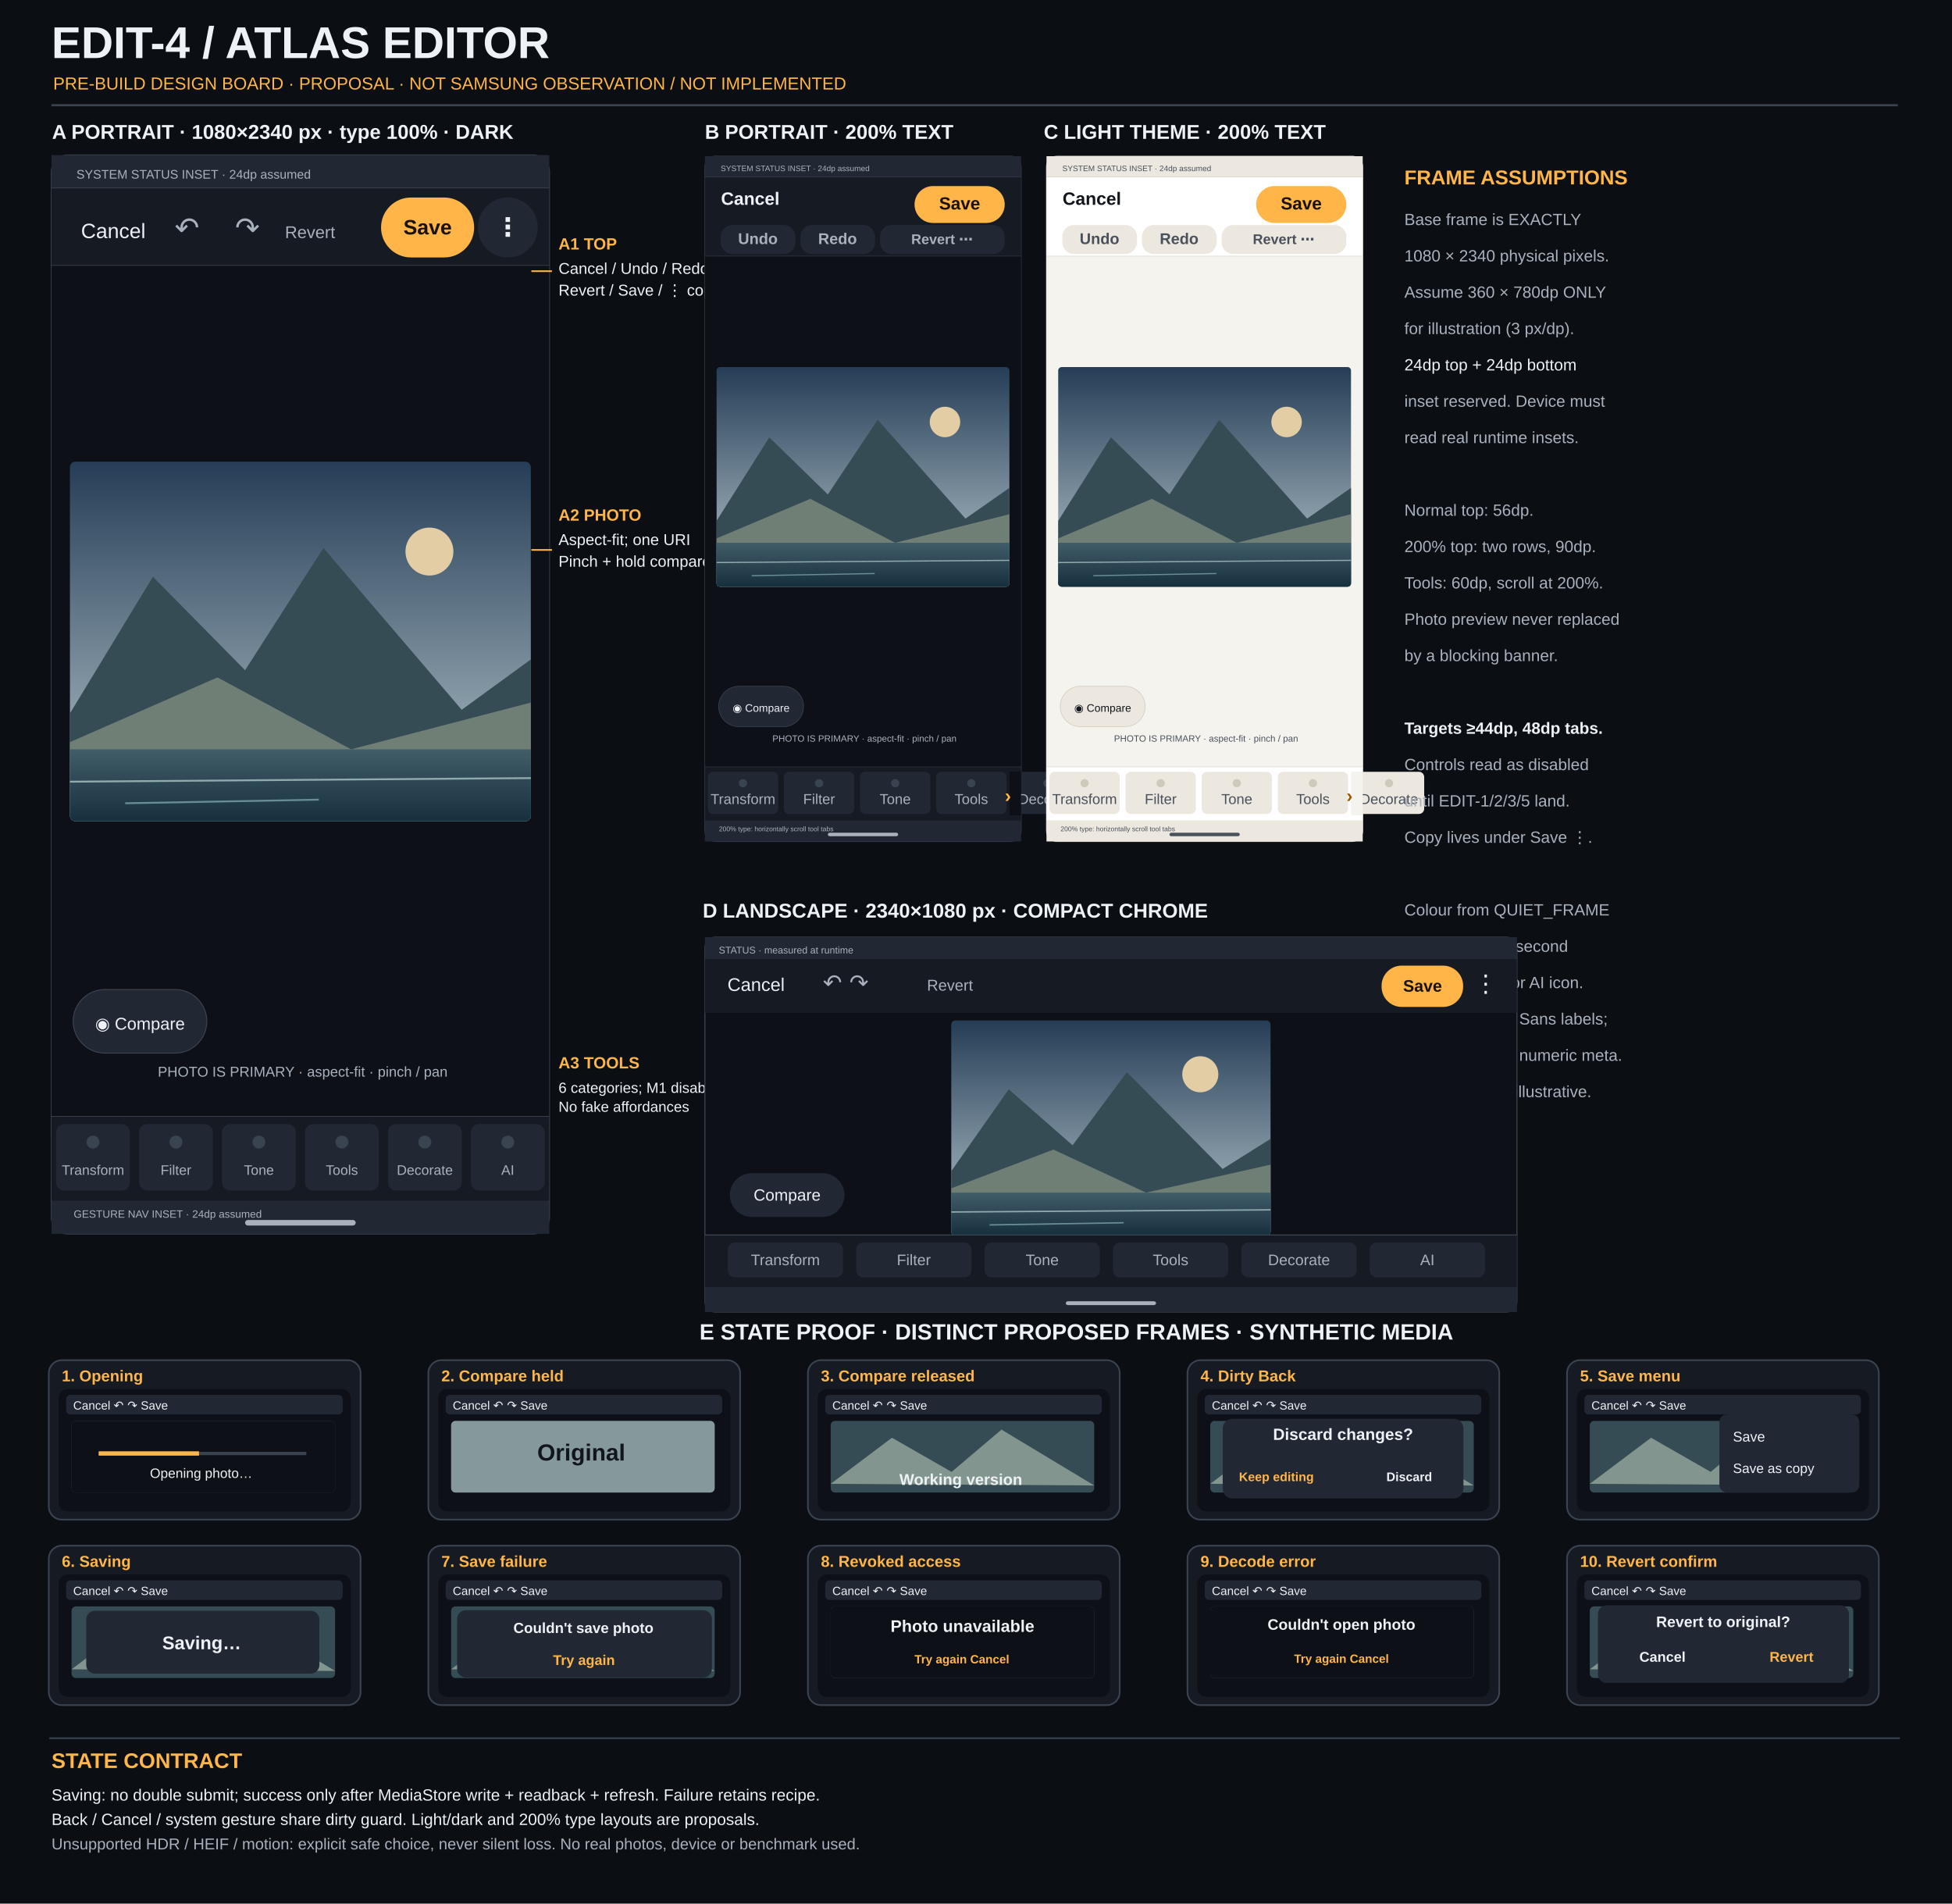
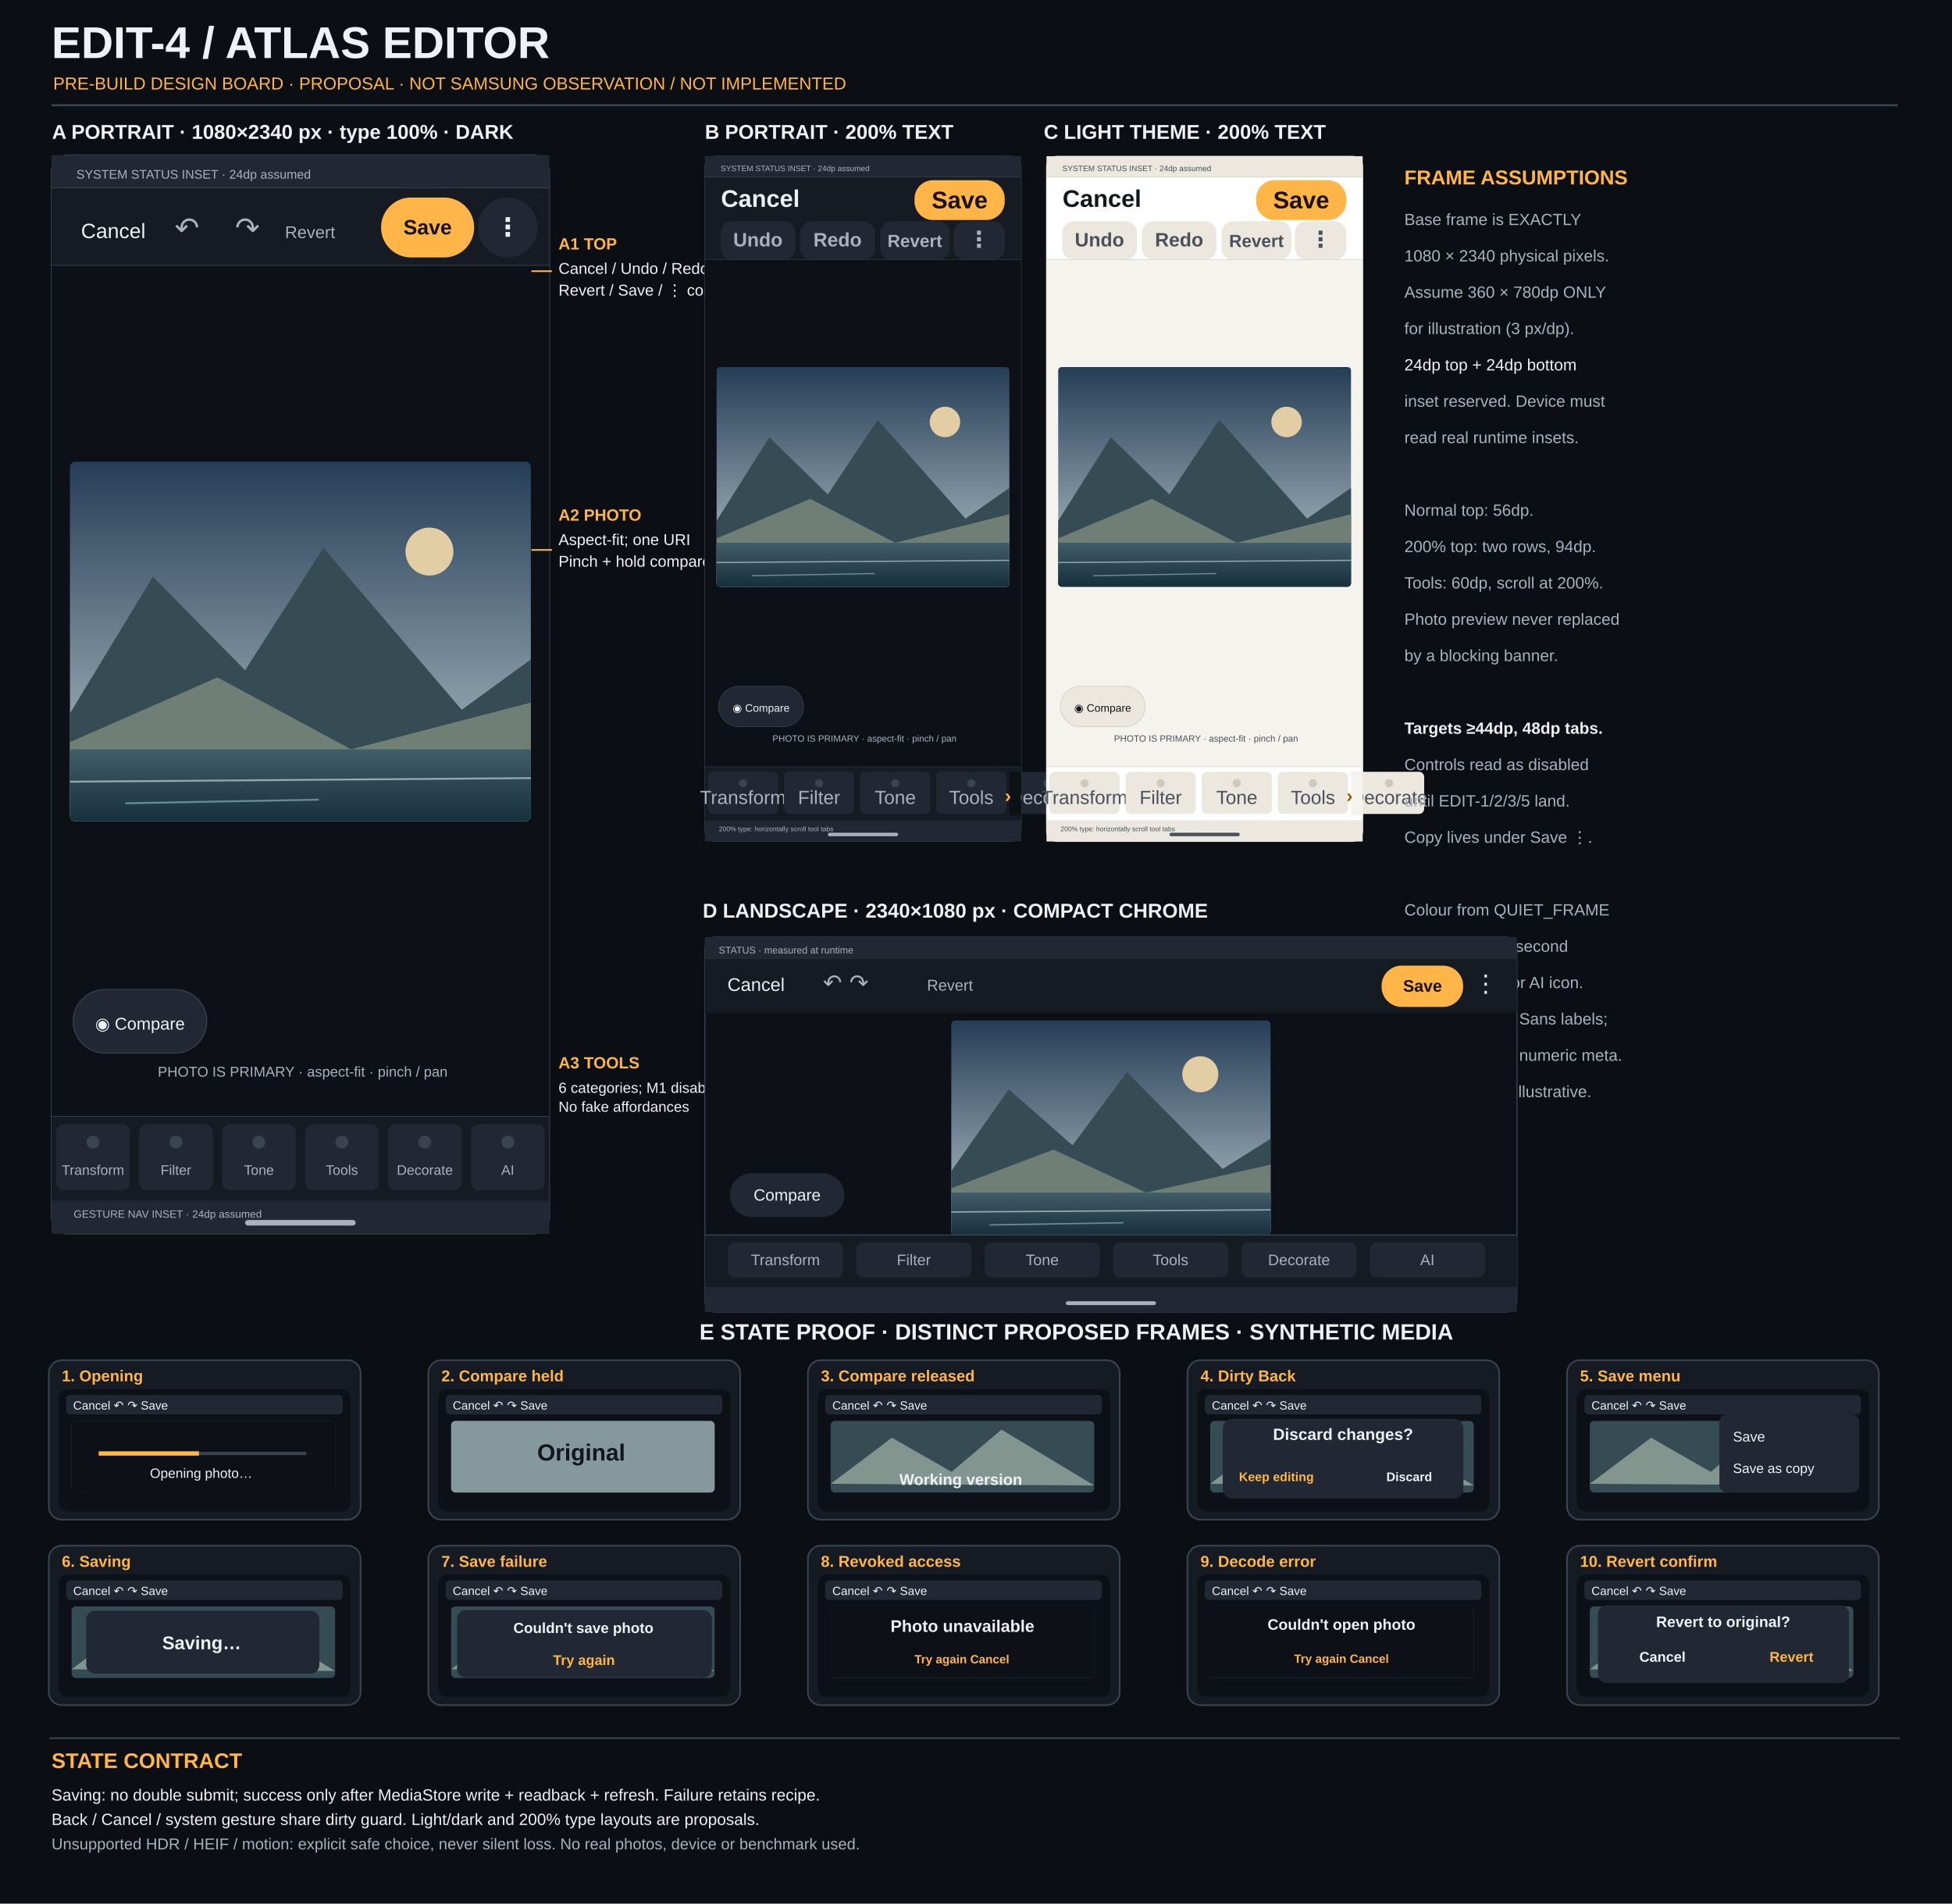
<svg xmlns="http://www.w3.org/2000/svg" width="3600" height="3510" viewBox="0 0 3600 3510" role="img" aria-labelledby="heading desc">
  <rect x="0" y="0" width="3600" height="3510" rx="0" fill="#0B0F14" stroke="none" stroke-width="1" />
  <text x="95" y="107" fill="#EEF1F5" font-family="Arial, sans-serif" font-size="82" font-weight="600" text-anchor="start">EDIT-4  /  ATLAS EDITOR</text>
  <text x="98" y="165" fill="#FFB547" font-family="Arial, sans-serif" font-size="32" font-weight="500" text-anchor="start">PRE-BUILD DESIGN BOARD  ·  PROPOSAL  ·  NOT SAMSUNG OBSERVATION / NOT IMPLEMENTED</text>
  <line x1="95" y1="194" x2="3500" y2="194" stroke="#3A4350" stroke-width="4" />
  <text x="96" y="256" fill="#EEF1F5" font-family="Arial, sans-serif" font-size="37" font-weight="600" text-anchor="start">A   PORTRAIT  ·  1080×2340 px  ·  type 100%  ·  DARK</text>
  <g transform="translate(95 286) scale(0.85)">
    <rect x="0" y="0" width="1080" height="2340" rx="36" fill="#0D1117" stroke="#3A4350" stroke-width="3" />
    <rect x="0" y="0" width="1080" height="72" rx="0" fill="#212833" stroke="none" stroke-width="1" />
    <text x="54" y="51" fill="#A9B1BD" font-family="Arial, sans-serif" font-size="27" font-weight="400" text-anchor="start">SYSTEM STATUS INSET · 24dp assumed</text>
    <line x1="0" y1="72" x2="1080" y2="72" stroke="#3A4350" stroke-width="3" />
    <rect x="0" y="72" width="1080" height="168" rx="0" fill="#161B23" stroke="none" stroke-width="1" />
    <text x="64" y="180" fill="#EEF1F5" font-family="Arial, sans-serif" font-size="45" font-weight="500" text-anchor="start">Cancel</text>
    <text x="294" y="180" fill="#A9B1BD" font-family="Arial, sans-serif" font-size="64" font-weight="500" text-anchor="middle">↶</text>
    <text x="425" y="180" fill="#A9B1BD" font-family="Arial, sans-serif" font-size="64" font-weight="500" text-anchor="middle">↷</text>
    <text x="561" y="180" fill="#A9B1BD" font-family="Arial, sans-serif" font-size="37" font-weight="500" text-anchor="middle">Revert</text>
    <rect x="715" y="92" width="202" height="130" rx="65" fill="#FFB547" stroke="none" stroke-width="1" />
    <text x="816" y="172" fill="#1A1206" font-family="Arial, sans-serif" font-size="45" font-weight="600" text-anchor="middle">Save</text>
    <rect x="925" y="92" width="130" height="130" rx="65" fill="#212833" stroke="none" stroke-width="1" />
    <text x="990" y="175" fill="#EEF1F5" font-family="Arial, sans-serif" font-size="55" font-weight="600" text-anchor="middle">⋮</text>
    <line x1="0" y1="240" x2="1080" y2="240" stroke="#3A4350" stroke-width="3" />
    <rect x="0" y="240" width="1080" height="1846" rx="0" fill="#0D1117" stroke="none" stroke-width="1" />
    <defs>
      <linearGradient id="sky-base" x2="0" y2="1">
        <stop stop-color="#253D56" />
        <stop offset="1" stop-color="#B7C8CE" />
      </linearGradient>
      <linearGradient id="sea-base" x2="0" y2="1">
        <stop stop-color="#415D68" />
        <stop offset="1" stop-color="#162F3D" />
      </linearGradient>
      <clipPath id="crop-base">
        <rect x="40" y="665" width="1000" height="780" rx="12" />
      </clipPath>
    </defs>
    <g clip-path="url(#crop-base)">
      <rect x="40" y="665" width="1000" height="780" rx="0" fill="url(#sky-base)" stroke="none" stroke-width="1" />
      <circle cx="820" cy="860" r="52" fill="#E3CDA5" stroke="none" stroke-width="1" />
      <path d="M40 1211 L220 914.6 L420 1117.4 L590 852.2 L890 1203.2 L1040 1094 L1040 1445 L40 1445 Z" fill="#364C54" />
      <path d="M40 1273.4 L360 1133 L650 1289 L1040 1187.6 L1040 1445 L40 1445 Z" fill="#6F7F75" />
      <rect x="40" y="1289" width="1000" height="156" rx="0" fill="url(#sea-base)" stroke="none" stroke-width="1" />
      <line x1="40" y1="1359.2" x2="1040" y2="1351.4" stroke="#90ABAE" stroke-width="4" />
      <line x1="160" y1="1406" x2="580" y2="1398.2" stroke="#698C95" stroke-width="4" />
    </g>
    <rect x="47" y="1810" width="290" height="138" rx="69" fill="#212833" stroke="#3A4350" stroke-width="2" />
    <text x="192" y="1897" fill="#EEF1F5" font-family="Arial, sans-serif" font-size="37" font-weight="500" text-anchor="middle">◉ Compare</text>
    <text x="545" y="1999" fill="#A9B1BD" font-family="Arial, sans-serif" font-size="31" font-weight="400" text-anchor="middle">PHOTO IS PRIMARY · aspect-fit · pinch / pan</text>
    <line x1="0" y1="2086" x2="1080" y2="2086" stroke="#3A4350" stroke-width="3" />
    <rect x="0" y="2086" width="1080" height="182" rx="0" fill="#161B23" stroke="none" stroke-width="1" />
    <rect x="10" y="2102" width="160" height="144" rx="18" fill="#212833" stroke="none" stroke-width="1" />
    <circle cx="90" cy="2141" r="14" fill="#3A4350" stroke="none" stroke-width="1" />
    <text x="90" y="2212" fill="#A9B1BD" font-family="Arial, sans-serif" font-size="30" font-weight="500" text-anchor="middle">Transform</text>
    <rect x="190" y="2102" width="160" height="144" rx="18" fill="#212833" stroke="none" stroke-width="1" />
    <circle cx="270" cy="2141" r="14" fill="#3A4350" stroke="none" stroke-width="1" />
    <text x="270" y="2212" fill="#A9B1BD" font-family="Arial, sans-serif" font-size="30" font-weight="500" text-anchor="middle">Filter</text>
    <rect x="370" y="2102" width="160" height="144" rx="18" fill="#212833" stroke="none" stroke-width="1" />
    <circle cx="450" cy="2141" r="14" fill="#3A4350" stroke="none" stroke-width="1" />
    <text x="450" y="2212" fill="#A9B1BD" font-family="Arial, sans-serif" font-size="30" font-weight="500" text-anchor="middle">Tone</text>
    <rect x="550" y="2102" width="160" height="144" rx="18" fill="#212833" stroke="none" stroke-width="1" />
    <circle cx="630" cy="2141" r="14" fill="#3A4350" stroke="none" stroke-width="1" />
    <text x="630" y="2212" fill="#A9B1BD" font-family="Arial, sans-serif" font-size="30" font-weight="500" text-anchor="middle">Tools</text>
    <rect x="730" y="2102" width="160" height="144" rx="18" fill="#212833" stroke="none" stroke-width="1" />
    <circle cx="810" cy="2141" r="14" fill="#3A4350" stroke="none" stroke-width="1" />
    <text x="810" y="2212" fill="#A9B1BD" font-family="Arial, sans-serif" font-size="30" font-weight="500" text-anchor="middle">Decorate</text>
    <rect x="910" y="2102" width="160" height="144" rx="18" fill="#212833" stroke="none" stroke-width="1" />
    <circle cx="990" cy="2141" r="14" fill="#3A4350" stroke="none" stroke-width="1" />
    <text x="990" y="2212" fill="#A9B1BD" font-family="Arial, sans-serif" font-size="30" font-weight="500" text-anchor="middle">AI</text>
    <rect x="0" y="2268" width="1080" height="72" rx="0" fill="#212833" stroke="none" stroke-width="1" />
    <rect x="420" y="2310" width="240" height="12" rx="6" fill="#A9B1BD" stroke="none" stroke-width="1" />
    <text x="48" y="2305" fill="#A9B1BD" font-family="Arial, sans-serif" font-size="23" font-weight="400" text-anchor="start">GESTURE NAV INSET · 24dp assumed</text>
  </g>
  <text x="1030" y="460" fill="#FFB547" font-family="Arial, sans-serif" font-size="30" font-weight="600" text-anchor="start">A1  TOP</text>
  <text x="1030" y="505" fill="#EEF1F5" font-family="Arial, sans-serif" font-size="29" font-weight="400" text-anchor="start">Cancel / Undo / Redo</text>
  <text x="1030" y="545" fill="#EEF1F5" font-family="Arial, sans-serif" font-size="29" font-weight="400" text-anchor="start">Revert / Save / ⋮ copy</text>
  <line x1="980" y1="500" x2="1018" y2="500" stroke="#FFB547" stroke-width="3" />
  <text x="1030" y="960" fill="#FFB547" font-family="Arial, sans-serif" font-size="30" font-weight="600" text-anchor="start">A2  PHOTO</text>
  <text x="1030" y="1005" fill="#EEF1F5" font-family="Arial, sans-serif" font-size="29" font-weight="400" text-anchor="start">Aspect-fit; one URI</text>
  <text x="1030" y="1045" fill="#EEF1F5" font-family="Arial, sans-serif" font-size="29" font-weight="400" text-anchor="start">Pinch + hold compare</text>
  <line x1="980" y1="1014" x2="1018" y2="1014" stroke="#FFB547" stroke-width="3" />
  <text x="1030" y="1970" fill="#FFB547" font-family="Arial, sans-serif" font-size="30" font-weight="600" text-anchor="start">A3  TOOLS</text>
  <text x="1030" y="2015" fill="#EEF1F5" font-family="Arial, sans-serif" font-size="27" font-weight="400" text-anchor="start">6 categories; M1 disabled</text>
  <text x="1030" y="2050" fill="#EEF1F5" font-family="Arial, sans-serif" font-size="27" font-weight="400" text-anchor="start">No fake affordances</text>
  <text x="1300" y="256" fill="#EEF1F5" font-family="Arial, sans-serif" font-size="37" font-weight="600" text-anchor="start">B   PORTRAIT  ·  200% TEXT</text>
  <g transform="translate(1300 288) scale(0.54)">
    <rect x="0" y="0" width="1080" height="2340" rx="36" fill="#0D1117" stroke="#3A4350" stroke-width="3" />
    <rect x="0" y="0" width="1080" height="72" rx="0" fill="#212833" stroke="none" stroke-width="1" />
    <text x="54" y="51" fill="#A9B1BD" font-family="Arial, sans-serif" font-size="27" font-weight="400" text-anchor="start">SYSTEM STATUS INSET · 24dp assumed</text>
    <line x1="0" y1="72" x2="1080" y2="72" stroke="#3A4350" stroke-width="3" />
-     <rect x="0" y="72" width="1080" height="270" rx="0" fill="#161B23" stroke="none" stroke-width="1" />
-     <text x="55" y="166" fill="#EEF1F5" font-family="Arial, sans-serif" font-size="61" font-weight="600" text-anchor="start">Cancel</text>
-     <rect x="716" y="102" width="308" height="126" rx="63" fill="#FFB547" stroke="none" stroke-width="1" />
-     <text x="870" y="182" fill="#1A1206" font-family="Arial, sans-serif" font-size="60" font-weight="600" text-anchor="middle">Save</text>
-     <rect x="54" y="235" width="255" height="99" rx="40" fill="#212833" stroke="none" stroke-width="1" />
-     <text x="181" y="300" fill="#A9B1BD" font-family="Arial, sans-serif" font-size="53" font-weight="600" text-anchor="middle">Undo</text>
-     <rect x="326" y="235" width="255" height="99" rx="40" fill="#212833" stroke="none" stroke-width="1" />
-     <text x="453" y="300" fill="#A9B1BD" font-family="Arial, sans-serif" font-size="53" font-weight="600" text-anchor="middle">Redo</text>
-     <rect x="598" y="235" width="426" height="99" rx="40" fill="#212833" stroke="none" stroke-width="1" />
-     <text x="810" y="300" fill="#A9B1BD" font-family="Arial, sans-serif" font-size="48" font-weight="600" text-anchor="middle">Revert  ⋯</text>
-     <line x1="0" y1="342" x2="1080" y2="342" stroke="#3A4350" stroke-width="3" />
-     <rect x="0" y="342" width="1080" height="1744" rx="0" fill="#0D1117" stroke="none" stroke-width="1" />
+     <rect x="0" y="72" width="1080" height="282" rx="0" fill="#161B23" stroke="none" stroke-width="1" />
+     <text x="55" y="173" fill="#EEF1F5" font-family="Arial, sans-serif" font-size="82" font-weight="600" text-anchor="start">Cancel</text>
+     <rect x="716" y="82" width="308" height="136" rx="63" fill="#FFB547" stroke="none" stroke-width="1" />
+     <text x="870" y="178" fill="#1A1206" font-family="Arial, sans-serif" font-size="82" font-weight="600" text-anchor="middle">Save</text>
+     <rect x="54" y="222" width="255" height="132" rx="40" fill="#212833" stroke="none" stroke-width="1" />
+     <text x="181" y="308" fill="#A9B1BD" font-family="Arial, sans-serif" font-size="66" font-weight="600" text-anchor="middle">Undo</text>
+     <rect x="326" y="222" width="255" height="132" rx="40" fill="#212833" stroke="none" stroke-width="1" />
+     <text x="453" y="308" fill="#A9B1BD" font-family="Arial, sans-serif" font-size="66" font-weight="600" text-anchor="middle">Redo</text>
+     <rect x="598" y="222" width="238" height="132" rx="40" fill="#212833" stroke="none" stroke-width="1" />
+     <text x="717" y="310" fill="#A9B1BD" font-family="Arial, sans-serif" font-size="60" font-weight="600" text-anchor="middle">Revert</text>
+     <rect x="849" y="222" width="175" height="132" rx="40" fill="#212833" stroke="none" stroke-width="1" />
+     <text x="936" y="310" fill="#A9B1BD" font-family="Arial, sans-serif" font-size="76" font-weight="600" text-anchor="middle">⋮</text>
+     <line x1="0" y1="354" x2="1080" y2="354" stroke="#3A4350" stroke-width="3" />
+     <rect x="0" y="354" width="1080" height="1732" rx="0" fill="#0D1117" stroke="none" stroke-width="1" />
    <defs>
      <linearGradient id="sky-large-dark" x2="0" y2="1">
        <stop stop-color="#253D56" />
        <stop offset="1" stop-color="#B7C8CE" />
      </linearGradient>
      <linearGradient id="sea-large-dark" x2="0" y2="1">
        <stop stop-color="#415D68" />
        <stop offset="1" stop-color="#162F3D" />
      </linearGradient>
      <clipPath id="crop-large-dark">
        <rect x="40" y="720" width="1000" height="750" rx="12" />
      </clipPath>
    </defs>
    <g clip-path="url(#crop-large-dark)">
      <rect x="40" y="720" width="1000" height="750" rx="0" fill="url(#sky-large-dark)" stroke="none" stroke-width="1" />
      <circle cx="820" cy="907.5" r="52" fill="#E3CDA5" stroke="none" stroke-width="1" />
      <path d="M40 1245 L220 960 L420 1155 L590 900 L890 1237.5 L1040 1132.5 L1040 1470 L40 1470 Z" fill="#364C54" />
      <path d="M40 1305 L360 1170 L650 1320 L1040 1222.5 L1040 1470 L40 1470 Z" fill="#6F7F75" />
      <rect x="40" y="1320" width="1000" height="150" rx="0" fill="url(#sea-large-dark)" stroke="none" stroke-width="1" />
      <line x1="40" y1="1387.5" x2="1040" y2="1380" stroke="#90ABAE" stroke-width="4" />
      <line x1="160" y1="1432.5" x2="580" y2="1425" stroke="#698C95" stroke-width="4" />
    </g>
    <rect x="47" y="1810" width="290" height="138" rx="69" fill="#212833" stroke="#3A4350" stroke-width="2" />
    <text x="192" y="1897" fill="#EEF1F5" font-family="Arial, sans-serif" font-size="37" font-weight="500" text-anchor="middle">◉ Compare</text>
    <text x="545" y="1999" fill="#A9B1BD" font-family="Arial, sans-serif" font-size="31" font-weight="400" text-anchor="middle">PHOTO IS PRIMARY · aspect-fit · pinch / pan</text>
    <line x1="0" y1="2086" x2="1080" y2="2086" stroke="#3A4350" stroke-width="3" />
    <rect x="0" y="2086" width="1080" height="182" rx="0" fill="#161B23" stroke="none" stroke-width="1" />
    <rect x="10" y="2102" width="240" height="144" rx="18" fill="#212833" stroke="none" stroke-width="1" />
    <circle cx="130" cy="2141" r="14" fill="#3A4350" stroke="none" stroke-width="1" />
-     <text x="130" y="2212" fill="#A9B1BD" font-family="Arial, sans-serif" font-size="49" font-weight="500" text-anchor="middle">Transform</text>
+     <text x="130" y="2212" fill="#A9B1BD" font-family="Arial, sans-serif" font-size="65" font-weight="500" text-anchor="middle">Transform</text>
    <rect x="270" y="2102" width="240" height="144" rx="18" fill="#212833" stroke="none" stroke-width="1" />
    <circle cx="390" cy="2141" r="14" fill="#3A4350" stroke="none" stroke-width="1" />
-     <text x="390" y="2212" fill="#A9B1BD" font-family="Arial, sans-serif" font-size="49" font-weight="500" text-anchor="middle">Filter</text>
+     <text x="390" y="2212" fill="#A9B1BD" font-family="Arial, sans-serif" font-size="65" font-weight="500" text-anchor="middle">Filter</text>
    <rect x="530" y="2102" width="240" height="144" rx="18" fill="#212833" stroke="none" stroke-width="1" />
    <circle cx="650" cy="2141" r="14" fill="#3A4350" stroke="none" stroke-width="1" />
-     <text x="650" y="2212" fill="#A9B1BD" font-family="Arial, sans-serif" font-size="49" font-weight="500" text-anchor="middle">Tone</text>
+     <text x="650" y="2212" fill="#A9B1BD" font-family="Arial, sans-serif" font-size="65" font-weight="500" text-anchor="middle">Tone</text>
    <rect x="790" y="2102" width="240" height="144" rx="18" fill="#212833" stroke="none" stroke-width="1" />
    <circle cx="910" cy="2141" r="14" fill="#3A4350" stroke="none" stroke-width="1" />
-     <text x="910" y="2212" fill="#A9B1BD" font-family="Arial, sans-serif" font-size="49" font-weight="500" text-anchor="middle">Tools</text>
+     <text x="910" y="2212" fill="#A9B1BD" font-family="Arial, sans-serif" font-size="65" font-weight="500" text-anchor="middle">Tools</text>
    <rect x="1050" y="2102" width="240" height="144" rx="18" fill="#212833" stroke="none" stroke-width="1" />
    <circle cx="1170" cy="2141" r="14" fill="#3A4350" stroke="none" stroke-width="1" />
-     <text x="1170" y="2212" fill="#A9B1BD" font-family="Arial, sans-serif" font-size="49" font-weight="500" text-anchor="middle">Decorate</text>
+     <text x="1170" y="2212" fill="#A9B1BD" font-family="Arial, sans-serif" font-size="65" font-weight="500" text-anchor="middle">Decorate</text>
    <rect x="1040" y="2101" width="40" height="150" rx="0" fill="#0D1117" stroke="none" stroke-width="1" />
    <text x="1035" y="2206" fill="#FFB547" font-family="Arial, sans-serif" font-size="65" font-weight="600" text-anchor="middle">›</text>
    <rect x="0" y="2268" width="1080" height="72" rx="0" fill="#212833" stroke="none" stroke-width="1" />
    <rect x="420" y="2310" width="240" height="12" rx="6" fill="#A9B1BD" stroke="none" stroke-width="1" />
    <text x="48" y="2305" fill="#A9B1BD" font-family="Arial, sans-serif" font-size="23" font-weight="400" text-anchor="start">200% type: horizontally scroll tool tabs</text>
  </g>
  <text x="1925" y="256" fill="#EEF1F5" font-family="Arial, sans-serif" font-size="37" font-weight="600" text-anchor="start">C   LIGHT THEME  ·  200% TEXT</text>
  <g transform="translate(1930 288) scale(0.54)">
    <rect x="0" y="0" width="1080" height="2340" rx="36" fill="#F5F3EE" stroke="#CFC9BC" stroke-width="3" />
    <rect x="0" y="0" width="1080" height="72" rx="0" fill="#ECE8DF" stroke="none" stroke-width="1" />
    <text x="54" y="51" fill="#4A515C" font-family="Arial, sans-serif" font-size="27" font-weight="400" text-anchor="start">SYSTEM STATUS INSET · 24dp assumed</text>
    <line x1="0" y1="72" x2="1080" y2="72" stroke="#CFC9BC" stroke-width="3" />
-     <rect x="0" y="72" width="1080" height="270" rx="0" fill="#FFFFFF" stroke="none" stroke-width="1" />
-     <text x="55" y="166" fill="#12161C" font-family="Arial, sans-serif" font-size="61" font-weight="600" text-anchor="start">Cancel</text>
-     <rect x="716" y="102" width="308" height="126" rx="63" fill="#FFB547" stroke="none" stroke-width="1" />
-     <text x="870" y="182" fill="#1A1206" font-family="Arial, sans-serif" font-size="60" font-weight="600" text-anchor="middle">Save</text>
-     <rect x="54" y="235" width="255" height="99" rx="40" fill="#ECE8DF" stroke="none" stroke-width="1" />
-     <text x="181" y="300" fill="#4A515C" font-family="Arial, sans-serif" font-size="53" font-weight="600" text-anchor="middle">Undo</text>
-     <rect x="326" y="235" width="255" height="99" rx="40" fill="#ECE8DF" stroke="none" stroke-width="1" />
-     <text x="453" y="300" fill="#4A515C" font-family="Arial, sans-serif" font-size="53" font-weight="600" text-anchor="middle">Redo</text>
-     <rect x="598" y="235" width="426" height="99" rx="40" fill="#ECE8DF" stroke="none" stroke-width="1" />
-     <text x="810" y="300" fill="#4A515C" font-family="Arial, sans-serif" font-size="48" font-weight="600" text-anchor="middle">Revert  ⋯</text>
-     <line x1="0" y1="342" x2="1080" y2="342" stroke="#CFC9BC" stroke-width="3" />
-     <rect x="0" y="342" width="1080" height="1744" rx="0" fill="#F5F3EE" stroke="none" stroke-width="1" />
+     <rect x="0" y="72" width="1080" height="282" rx="0" fill="#FFFFFF" stroke="none" stroke-width="1" />
+     <text x="55" y="173" fill="#12161C" font-family="Arial, sans-serif" font-size="82" font-weight="600" text-anchor="start">Cancel</text>
+     <rect x="716" y="82" width="308" height="136" rx="63" fill="#FFB547" stroke="none" stroke-width="1" />
+     <text x="870" y="178" fill="#1A1206" font-family="Arial, sans-serif" font-size="82" font-weight="600" text-anchor="middle">Save</text>
+     <rect x="54" y="222" width="255" height="132" rx="40" fill="#ECE8DF" stroke="none" stroke-width="1" />
+     <text x="181" y="308" fill="#4A515C" font-family="Arial, sans-serif" font-size="66" font-weight="600" text-anchor="middle">Undo</text>
+     <rect x="326" y="222" width="255" height="132" rx="40" fill="#ECE8DF" stroke="none" stroke-width="1" />
+     <text x="453" y="308" fill="#4A515C" font-family="Arial, sans-serif" font-size="66" font-weight="600" text-anchor="middle">Redo</text>
+     <rect x="598" y="222" width="238" height="132" rx="40" fill="#ECE8DF" stroke="none" stroke-width="1" />
+     <text x="717" y="310" fill="#4A515C" font-family="Arial, sans-serif" font-size="60" font-weight="600" text-anchor="middle">Revert</text>
+     <rect x="849" y="222" width="175" height="132" rx="40" fill="#ECE8DF" stroke="none" stroke-width="1" />
+     <text x="936" y="310" fill="#4A515C" font-family="Arial, sans-serif" font-size="76" font-weight="600" text-anchor="middle">⋮</text>
+     <line x1="0" y1="354" x2="1080" y2="354" stroke="#CFC9BC" stroke-width="3" />
+     <rect x="0" y="354" width="1080" height="1732" rx="0" fill="#F5F3EE" stroke="none" stroke-width="1" />
    <defs>
      <linearGradient id="sky-large-light" x2="0" y2="1">
        <stop stop-color="#253D56" />
        <stop offset="1" stop-color="#B7C8CE" />
      </linearGradient>
      <linearGradient id="sea-large-light" x2="0" y2="1">
        <stop stop-color="#415D68" />
        <stop offset="1" stop-color="#162F3D" />
      </linearGradient>
      <clipPath id="crop-large-light">
        <rect x="40" y="720" width="1000" height="750" rx="12" />
      </clipPath>
    </defs>
    <g clip-path="url(#crop-large-light)">
      <rect x="40" y="720" width="1000" height="750" rx="0" fill="url(#sky-large-light)" stroke="none" stroke-width="1" />
      <circle cx="820" cy="907.5" r="52" fill="#E3CDA5" stroke="none" stroke-width="1" />
      <path d="M40 1245 L220 960 L420 1155 L590 900 L890 1237.5 L1040 1132.5 L1040 1470 L40 1470 Z" fill="#364C54" />
      <path d="M40 1305 L360 1170 L650 1320 L1040 1222.5 L1040 1470 L40 1470 Z" fill="#6F7F75" />
      <rect x="40" y="1320" width="1000" height="150" rx="0" fill="url(#sea-large-light)" stroke="none" stroke-width="1" />
      <line x1="40" y1="1387.5" x2="1040" y2="1380" stroke="#90ABAE" stroke-width="4" />
      <line x1="160" y1="1432.5" x2="580" y2="1425" stroke="#698C95" stroke-width="4" />
    </g>
    <rect x="47" y="1810" width="290" height="138" rx="69" fill="#ECE8DF" stroke="#CFC9BC" stroke-width="2" />
    <text x="192" y="1897" fill="#12161C" font-family="Arial, sans-serif" font-size="37" font-weight="500" text-anchor="middle">◉ Compare</text>
    <text x="545" y="1999" fill="#4A515C" font-family="Arial, sans-serif" font-size="31" font-weight="400" text-anchor="middle">PHOTO IS PRIMARY · aspect-fit · pinch / pan</text>
    <line x1="0" y1="2086" x2="1080" y2="2086" stroke="#CFC9BC" stroke-width="3" />
    <rect x="0" y="2086" width="1080" height="182" rx="0" fill="#FFFFFF" stroke="none" stroke-width="1" />
    <rect x="10" y="2102" width="240" height="144" rx="18" fill="#ECE8DF" stroke="none" stroke-width="1" />
    <circle cx="130" cy="2141" r="14" fill="#CFC9BC" stroke="none" stroke-width="1" />
-     <text x="130" y="2212" fill="#4A515C" font-family="Arial, sans-serif" font-size="49" font-weight="500" text-anchor="middle">Transform</text>
+     <text x="130" y="2212" fill="#4A515C" font-family="Arial, sans-serif" font-size="65" font-weight="500" text-anchor="middle">Transform</text>
    <rect x="270" y="2102" width="240" height="144" rx="18" fill="#ECE8DF" stroke="none" stroke-width="1" />
    <circle cx="390" cy="2141" r="14" fill="#CFC9BC" stroke="none" stroke-width="1" />
-     <text x="390" y="2212" fill="#4A515C" font-family="Arial, sans-serif" font-size="49" font-weight="500" text-anchor="middle">Filter</text>
+     <text x="390" y="2212" fill="#4A515C" font-family="Arial, sans-serif" font-size="65" font-weight="500" text-anchor="middle">Filter</text>
    <rect x="530" y="2102" width="240" height="144" rx="18" fill="#ECE8DF" stroke="none" stroke-width="1" />
    <circle cx="650" cy="2141" r="14" fill="#CFC9BC" stroke="none" stroke-width="1" />
-     <text x="650" y="2212" fill="#4A515C" font-family="Arial, sans-serif" font-size="49" font-weight="500" text-anchor="middle">Tone</text>
+     <text x="650" y="2212" fill="#4A515C" font-family="Arial, sans-serif" font-size="65" font-weight="500" text-anchor="middle">Tone</text>
    <rect x="790" y="2102" width="240" height="144" rx="18" fill="#ECE8DF" stroke="none" stroke-width="1" />
    <circle cx="910" cy="2141" r="14" fill="#CFC9BC" stroke="none" stroke-width="1" />
-     <text x="910" y="2212" fill="#4A515C" font-family="Arial, sans-serif" font-size="49" font-weight="500" text-anchor="middle">Tools</text>
+     <text x="910" y="2212" fill="#4A515C" font-family="Arial, sans-serif" font-size="65" font-weight="500" text-anchor="middle">Tools</text>
    <rect x="1050" y="2102" width="240" height="144" rx="18" fill="#ECE8DF" stroke="none" stroke-width="1" />
    <circle cx="1170" cy="2141" r="14" fill="#CFC9BC" stroke="none" stroke-width="1" />
-     <text x="1170" y="2212" fill="#4A515C" font-family="Arial, sans-serif" font-size="49" font-weight="500" text-anchor="middle">Decorate</text>
+     <text x="1170" y="2212" fill="#4A515C" font-family="Arial, sans-serif" font-size="65" font-weight="500" text-anchor="middle">Decorate</text>
    <rect x="1040" y="2101" width="40" height="150" rx="0" fill="#F5F3EE" stroke="none" stroke-width="1" />
    <text x="1035" y="2206" fill="#9A5B00" font-family="Arial, sans-serif" font-size="65" font-weight="600" text-anchor="middle">›</text>
    <rect x="0" y="2268" width="1080" height="72" rx="0" fill="#ECE8DF" stroke="none" stroke-width="1" />
    <rect x="420" y="2310" width="240" height="12" rx="6" fill="#4A515C" stroke="none" stroke-width="1" />
    <text x="48" y="2305" fill="#4A515C" font-family="Arial, sans-serif" font-size="23" font-weight="400" text-anchor="start">200% type: horizontally scroll tool tabs</text>
  </g>
  <text x="2590" y="340" fill="#FFB547" font-family="Arial, sans-serif" font-size="37" font-weight="600" text-anchor="start">FRAME ASSUMPTIONS</text>
  <text x="2590" y="415" fill="#A9B1BD" font-family="Arial, sans-serif" font-size="30" font-weight="400" text-anchor="start">Base frame is EXACTLY</text>
  <text x="2590" y="482" fill="#A9B1BD" font-family="Arial, sans-serif" font-size="30" font-weight="400" text-anchor="start">1080 × 2340 physical pixels.</text>
  <text x="2590" y="549" fill="#A9B1BD" font-family="Arial, sans-serif" font-size="30" font-weight="400" text-anchor="start">Assume 360 × 780dp ONLY</text>
  <text x="2590" y="616" fill="#A9B1BD" font-family="Arial, sans-serif" font-size="30" font-weight="400" text-anchor="start">for illustration (3 px/dp).</text>
  <text x="2590" y="683" fill="#EEF1F5" font-family="Arial, sans-serif" font-size="30" font-weight="400" text-anchor="start">24dp top + 24dp bottom</text>
  <text x="2590" y="750" fill="#A9B1BD" font-family="Arial, sans-serif" font-size="30" font-weight="400" text-anchor="start">inset reserved. Device must</text>
  <text x="2590" y="817" fill="#A9B1BD" font-family="Arial, sans-serif" font-size="30" font-weight="400" text-anchor="start">read real runtime insets.</text>
  <text x="2590" y="884" fill="#A9B1BD" font-family="Arial, sans-serif" font-size="30" font-weight="400" text-anchor="start" />
  <text x="2590" y="951" fill="#A9B1BD" font-family="Arial, sans-serif" font-size="30" font-weight="400" text-anchor="start">Normal top: 56dp.</text>
-   <text x="2590" y="1018" fill="#A9B1BD" font-family="Arial, sans-serif" font-size="30" font-weight="400" text-anchor="start">200% top: two rows, 90dp.</text>
+   <text x="2590" y="1018" fill="#A9B1BD" font-family="Arial, sans-serif" font-size="30" font-weight="400" text-anchor="start">200% top: two rows, 94dp.</text>
  <text x="2590" y="1085" fill="#A9B1BD" font-family="Arial, sans-serif" font-size="30" font-weight="400" text-anchor="start">Tools: 60dp, scroll at 200%.</text>
  <text x="2590" y="1152" fill="#A9B1BD" font-family="Arial, sans-serif" font-size="30" font-weight="400" text-anchor="start">Photo preview never replaced</text>
  <text x="2590" y="1219" fill="#A9B1BD" font-family="Arial, sans-serif" font-size="30" font-weight="400" text-anchor="start">by a blocking banner.</text>
  <text x="2590" y="1286" fill="#A9B1BD" font-family="Arial, sans-serif" font-size="30" font-weight="400" text-anchor="start" />
  <text x="2590" y="1353" fill="#EEF1F5" font-family="Arial, sans-serif" font-size="30" font-weight="600" text-anchor="start">Targets ≥44dp, 48dp tabs.</text>
  <text x="2590" y="1420" fill="#A9B1BD" font-family="Arial, sans-serif" font-size="30" font-weight="400" text-anchor="start">Controls read as disabled</text>
  <text x="2590" y="1487" fill="#A9B1BD" font-family="Arial, sans-serif" font-size="30" font-weight="400" text-anchor="start">until EDIT-1/2/3/5 land.</text>
  <text x="2590" y="1554" fill="#A9B1BD" font-family="Arial, sans-serif" font-size="30" font-weight="400" text-anchor="start">Copy lives under Save ⋮.</text>
  <text x="2590" y="1621" fill="#A9B1BD" font-family="Arial, sans-serif" font-size="30" font-weight="400" text-anchor="start" />
  <text x="2590" y="1688" fill="#A9B1BD" font-family="Arial, sans-serif" font-size="30" font-weight="400" text-anchor="start">Colour from QUIET_FRAME</text>
  <text x="2590" y="1755" fill="#A9B1BD" font-family="Arial, sans-serif" font-size="30" font-weight="400" text-anchor="start">token pairs; no second</text>
  <text x="2590" y="1822" fill="#A9B1BD" font-family="Arial, sans-serif" font-size="30" font-weight="400" text-anchor="start">viewer nav pill or AI icon.</text>
  <text x="2590" y="1889" fill="#A9B1BD" font-family="Arial, sans-serif" font-size="30" font-weight="400" text-anchor="start">Use Instrument Sans labels;</text>
  <text x="2590" y="1956" fill="#A9B1BD" font-family="Arial, sans-serif" font-size="30" font-weight="400" text-anchor="start">IBM Plex Mono numeric meta.</text>
  <text x="2590" y="2023" fill="#A9B1BD" font-family="Arial, sans-serif" font-size="30" font-weight="400" text-anchor="start">Fonts here are illustrative.</text>
  <text x="1296" y="1692" fill="#EEF1F5" font-family="Arial, sans-serif" font-size="37" font-weight="600" text-anchor="start">D   LANDSCAPE  ·  2340×1080 px  ·  COMPACT CHROME</text>
  <g transform="translate(1300 1728) scale(0.64)">
    <rect x="0" y="0" width="2340" height="1080" rx="30" fill="#0D1117" stroke="#3A4350" stroke-width="3" />
    <rect x="0" y="0" width="2340" height="64" rx="0" fill="#212833" stroke="none" stroke-width="1" />
    <text x="40" y="47" fill="#A9B1BD" font-family="Arial, sans-serif" font-size="28" font-weight="400" text-anchor="start">STATUS · measured at runtime</text>
    <rect x="0" y="64" width="2340" height="154" rx="0" fill="#161B23" stroke="none" stroke-width="1" />
    <text x="65" y="155" fill="#EAEFF4" font-family="Arial, sans-serif" font-size="53" font-weight="400" text-anchor="start">Cancel</text>
    <text x="340" y="154" fill="#A9B1BD" font-family="Arial, sans-serif" font-size="66" font-weight="400" text-anchor="start">↶    ↷</text>
    <text x="640" y="154" fill="#A9B1BD" font-family="Arial, sans-serif" font-size="45" font-weight="400" text-anchor="start">Revert</text>
    <rect x="1950" y="82" width="235" height="119" rx="58" fill="#FFB547" stroke="none" stroke-width="1" />
    <text x="2068" y="157" fill="#1A1206" font-family="Arial, sans-serif" font-size="48" font-weight="600" text-anchor="middle">Save</text>
    <text x="2250" y="157" fill="#EEF1F5" font-family="Arial, sans-serif" font-size="69" font-weight="400" text-anchor="middle">⋮</text>
    <defs>
      <linearGradient id="sky-landscape" x2="0" y2="1">
        <stop stop-color="#253D56" />
        <stop offset="1" stop-color="#B7C8CE" />
      </linearGradient>
      <linearGradient id="sea-landscape" x2="0" y2="1">
        <stop stop-color="#415D68" />
        <stop offset="1" stop-color="#162F3D" />
      </linearGradient>
      <clipPath id="crop-landscape">
        <rect x="710" y="240" width="920" height="620" rx="12" />
      </clipPath>
    </defs>
    <g clip-path="url(#crop-landscape)">
      <rect x="710" y="240" width="920" height="620" rx="0" fill="url(#sky-landscape)" stroke="none" stroke-width="1" />
      <circle cx="1427.6" cy="395" r="52" fill="#E3CDA5" stroke="none" stroke-width="1" />
      <path d="M710 674 L875.6 438.4 L1059.6 599.6 L1216 388.8 L1492 667.8 L1630 581 L1630 860 L710 860 Z" fill="#364C54" />
      <path d="M710 723.6 L1004.4 612 L1271.2 736 L1630 655.4 L1630 860 L710 860 Z" fill="#6F7F75" />
      <rect x="710" y="736" width="920" height="124" rx="0" fill="url(#sea-landscape)" stroke="none" stroke-width="1" />
      <line x1="710" y1="791.8" x2="1630" y2="785.6" stroke="#90ABAE" stroke-width="4" />
      <line x1="820.4" y1="829" x2="1206.8" y2="822.8" stroke="#698C95" stroke-width="4" />
    </g>
    <rect x="72" y="680" width="330" height="126" rx="63" fill="#212833" stroke="none" stroke-width="1" />
    <text x="237" y="759" fill="#EEF1F5" font-family="Arial, sans-serif" font-size="47" font-weight="500" text-anchor="middle">Compare</text>
    <rect x="0" y="858" width="2340" height="150" rx="0" fill="#161B23" stroke="none" stroke-width="1" />
    <line x1="0" y1="858" x2="2340" y2="858" stroke="#3A4350" stroke-width="3" />
    <rect x="66" y="880" width="332" height="100" rx="20" fill="#212833" stroke="none" stroke-width="1" />
    <text x="232" y="945" fill="#A9B1BD" font-family="Arial, sans-serif" font-size="44" font-weight="500" text-anchor="middle">Transform</text>
    <rect x="436" y="880" width="332" height="100" rx="20" fill="#212833" stroke="none" stroke-width="1" />
    <text x="602" y="945" fill="#A9B1BD" font-family="Arial, sans-serif" font-size="44" font-weight="500" text-anchor="middle">Filter</text>
    <rect x="806" y="880" width="332" height="100" rx="20" fill="#212833" stroke="none" stroke-width="1" />
    <text x="972" y="945" fill="#A9B1BD" font-family="Arial, sans-serif" font-size="44" font-weight="500" text-anchor="middle">Tone</text>
    <rect x="1176" y="880" width="332" height="100" rx="20" fill="#212833" stroke="none" stroke-width="1" />
    <text x="1342" y="945" fill="#A9B1BD" font-family="Arial, sans-serif" font-size="44" font-weight="500" text-anchor="middle">Tools</text>
    <rect x="1546" y="880" width="332" height="100" rx="20" fill="#212833" stroke="none" stroke-width="1" />
    <text x="1712" y="945" fill="#A9B1BD" font-family="Arial, sans-serif" font-size="44" font-weight="500" text-anchor="middle">Decorate</text>
    <rect x="1916" y="880" width="332" height="100" rx="20" fill="#212833" stroke="none" stroke-width="1" />
    <text x="2082" y="945" fill="#A9B1BD" font-family="Arial, sans-serif" font-size="44" font-weight="500" text-anchor="middle">AI</text>
    <rect x="0" y="1008" width="2340" height="72" rx="0" fill="#212833" stroke="none" stroke-width="1" />
    <rect x="1040" y="1049" width="260" height="11" rx="6" fill="#A9B1BD" stroke="none" stroke-width="1" />
  </g>
  <text x="1290" y="2470" fill="#EEF1F5" font-family="Arial, sans-serif" font-size="41" font-weight="600" text-anchor="start">E   STATE PROOF  ·  DISTINCT PROPOSED FRAMES  ·  SYNTHETIC MEDIA</text>
  <g transform="translate(90 2508)">
    <rect x="0" y="0" width="575" height="294" rx="24" fill="#161B23" stroke="#3A4350" stroke-width="3" />
    <text x="24" y="39" fill="#FFB547" font-family="Arial, sans-serif" font-size="29" font-weight="600" text-anchor="start">1. Opening</text>
    <rect x="18" y="53" width="539" height="226" rx="17" fill="#0D1117" stroke="none" stroke-width="1" />
    <rect x="32" y="64" width="510" height="36" rx="8" fill="#212833" stroke="none" stroke-width="1" />
    <text x="45" y="91" fill="#EEF1F5" font-family="Arial, sans-serif" font-size="22" font-weight="400" text-anchor="start">Cancel     ↶   ↷             Save</text>
    <rect x="42" y="112" width="486" height="132" rx="8" fill="#364C54" stroke="none" stroke-width="1" />
    <path d="M42 228 L155 143 L265 206 L357 128 L528 231 Z" fill="#82958F" />
    <rect x="42" y="112" width="486" height="132" rx="8" fill="#0D1117" stroke="none" stroke-width="1" />
    <line x1="92" y1="172" x2="475" y2="172" stroke="#3A4350" stroke-width="6" />
    <line x1="92" y1="172" x2="277" y2="172" stroke="#FFB547" stroke-width="8" />
    <text x="281" y="217" fill="#EEF1F5" font-family="Arial, sans-serif" font-size="25" font-weight="500" text-anchor="middle">Opening photo…</text>
  </g>
  <g transform="translate(790 2508)">
    <rect x="0" y="0" width="575" height="294" rx="24" fill="#161B23" stroke="#3A4350" stroke-width="3" />
    <text x="24" y="39" fill="#FFB547" font-family="Arial, sans-serif" font-size="29" font-weight="600" text-anchor="start">2. Compare held</text>
    <rect x="18" y="53" width="539" height="226" rx="17" fill="#0D1117" stroke="none" stroke-width="1" />
    <rect x="32" y="64" width="510" height="36" rx="8" fill="#212833" stroke="none" stroke-width="1" />
    <text x="45" y="91" fill="#EEF1F5" font-family="Arial, sans-serif" font-size="22" font-weight="400" text-anchor="start">Cancel     ↶   ↷             Save</text>
    <rect x="42" y="112" width="486" height="132" rx="8" fill="#364C54" stroke="none" stroke-width="1" />
    <path d="M42 228 L155 143 L265 206 L357 128 L528 231 Z" fill="#82958F" />
    <rect x="42" y="112" width="486" height="132" rx="8" fill="#85999C" stroke="none" stroke-width="1" />
    <text x="282" y="185" fill="#12161C" font-family="Arial, sans-serif" font-size="43" font-weight="600" text-anchor="middle">Original</text>
  </g>
  <g transform="translate(1490 2508)">
    <rect x="0" y="0" width="575" height="294" rx="24" fill="#161B23" stroke="#3A4350" stroke-width="3" />
    <text x="24" y="39" fill="#FFB547" font-family="Arial, sans-serif" font-size="29" font-weight="600" text-anchor="start">3. Compare released</text>
    <rect x="18" y="53" width="539" height="226" rx="17" fill="#0D1117" stroke="none" stroke-width="1" />
    <rect x="32" y="64" width="510" height="36" rx="8" fill="#212833" stroke="none" stroke-width="1" />
    <text x="45" y="91" fill="#EEF1F5" font-family="Arial, sans-serif" font-size="22" font-weight="400" text-anchor="start">Cancel     ↶   ↷             Save</text>
    <rect x="42" y="112" width="486" height="132" rx="8" fill="#364C54" stroke="none" stroke-width="1" />
    <path d="M42 228 L155 143 L265 206 L357 128 L528 231 Z" fill="#82958F" />
    <text x="282" y="230" fill="#EEF1F5" font-family="Arial, sans-serif" font-size="29" font-weight="600" text-anchor="middle">Working version</text>
  </g>
  <g transform="translate(2190 2508)">
    <rect x="0" y="0" width="575" height="294" rx="24" fill="#161B23" stroke="#3A4350" stroke-width="3" />
    <text x="24" y="39" fill="#FFB547" font-family="Arial, sans-serif" font-size="29" font-weight="600" text-anchor="start">4. Dirty Back</text>
    <rect x="18" y="53" width="539" height="226" rx="17" fill="#0D1117" stroke="none" stroke-width="1" />
    <rect x="32" y="64" width="510" height="36" rx="8" fill="#212833" stroke="none" stroke-width="1" />
    <text x="45" y="91" fill="#EEF1F5" font-family="Arial, sans-serif" font-size="22" font-weight="400" text-anchor="start">Cancel     ↶   ↷             Save</text>
    <rect x="42" y="112" width="486" height="132" rx="8" fill="#364C54" stroke="none" stroke-width="1" />
    <path d="M42 228 L155 143 L265 206 L357 128 L528 231 Z" fill="#82958F" />
    <rect x="65" y="108" width="444" height="147" rx="18" fill="#212833" stroke="none" stroke-width="1" />
    <text x="287" y="147" fill="#EEF1F5" font-family="Arial, sans-serif" font-size="30" font-weight="600" text-anchor="middle">Discard changes?</text>
    <text x="164" y="223" fill="#FFB547" font-family="Arial, sans-serif" font-size="23" font-weight="600" text-anchor="middle">Keep editing</text>
    <text x="409" y="223" fill="#EEF1F5" font-family="Arial, sans-serif" font-size="23" font-weight="600" text-anchor="middle">Discard</text>
  </g>
  <g transform="translate(2890 2508)">
    <rect x="0" y="0" width="575" height="294" rx="24" fill="#161B23" stroke="#3A4350" stroke-width="3" />
    <text x="24" y="39" fill="#FFB547" font-family="Arial, sans-serif" font-size="29" font-weight="600" text-anchor="start">5. Save menu</text>
    <rect x="18" y="53" width="539" height="226" rx="17" fill="#0D1117" stroke="none" stroke-width="1" />
    <rect x="32" y="64" width="510" height="36" rx="8" fill="#212833" stroke="none" stroke-width="1" />
    <text x="45" y="91" fill="#EEF1F5" font-family="Arial, sans-serif" font-size="22" font-weight="400" text-anchor="start">Cancel     ↶   ↷             Save</text>
    <rect x="42" y="112" width="486" height="132" rx="8" fill="#364C54" stroke="none" stroke-width="1" />
    <path d="M42 228 L155 143 L265 206 L357 128 L528 231 Z" fill="#82958F" />
    <rect x="281" y="100" width="258" height="144" rx="14" fill="#212833" stroke="none" stroke-width="1" />
    <text x="306" y="150" fill="#EEF1F5" font-family="Arial, sans-serif" font-size="26" font-weight="400" text-anchor="start">Save</text>
    <text x="306" y="208" fill="#EEF1F5" font-family="Arial, sans-serif" font-size="25" font-weight="400" text-anchor="start">Save as copy</text>
  </g>
  <g transform="translate(90 2850)">
    <rect x="0" y="0" width="575" height="294" rx="24" fill="#161B23" stroke="#3A4350" stroke-width="3" />
    <text x="24" y="39" fill="#FFB547" font-family="Arial, sans-serif" font-size="29" font-weight="600" text-anchor="start">6. Saving</text>
    <rect x="18" y="53" width="539" height="226" rx="17" fill="#0D1117" stroke="none" stroke-width="1" />
    <rect x="32" y="64" width="510" height="36" rx="8" fill="#212833" stroke="none" stroke-width="1" />
    <text x="45" y="91" fill="#EEF1F5" font-family="Arial, sans-serif" font-size="22" font-weight="400" text-anchor="start">Cancel     ↶   ↷             Save</text>
    <rect x="42" y="112" width="486" height="132" rx="8" fill="#364C54" stroke="none" stroke-width="1" />
    <path d="M42 228 L155 143 L265 206 L357 128 L528 231 Z" fill="#82958F" />
    <rect x="69" y="120" width="430" height="116" rx="16" fill="#212833" stroke="none" stroke-width="1" />
    <text x="282" y="191" fill="#EEF1F5" font-family="Arial, sans-serif" font-size="34" font-weight="600" text-anchor="middle">Saving…</text>
  </g>
  <g transform="translate(790 2850)">
    <rect x="0" y="0" width="575" height="294" rx="24" fill="#161B23" stroke="#3A4350" stroke-width="3" />
    <text x="24" y="39" fill="#FFB547" font-family="Arial, sans-serif" font-size="29" font-weight="600" text-anchor="start">7. Save failure</text>
    <rect x="18" y="53" width="539" height="226" rx="17" fill="#0D1117" stroke="none" stroke-width="1" />
    <rect x="32" y="64" width="510" height="36" rx="8" fill="#212833" stroke="none" stroke-width="1" />
    <text x="45" y="91" fill="#EEF1F5" font-family="Arial, sans-serif" font-size="22" font-weight="400" text-anchor="start">Cancel     ↶   ↷             Save</text>
    <rect x="42" y="112" width="486" height="132" rx="8" fill="#364C54" stroke="none" stroke-width="1" />
    <path d="M42 228 L155 143 L265 206 L357 128 L528 231 Z" fill="#82958F" />
    <rect x="53" y="119" width="470" height="124" rx="16" fill="#212833" stroke="none" stroke-width="1" />
    <text x="286" y="161" fill="#EEF1F5" font-family="Arial, sans-serif" font-size="27" font-weight="600" text-anchor="middle">Couldn't save photo</text>
    <text x="287" y="220" fill="#FFB547" font-family="Arial, sans-serif" font-size="26" font-weight="600" text-anchor="middle">Try again</text>
  </g>
  <g transform="translate(1490 2850)">
    <rect x="0" y="0" width="575" height="294" rx="24" fill="#161B23" stroke="#3A4350" stroke-width="3" />
    <text x="24" y="39" fill="#FFB547" font-family="Arial, sans-serif" font-size="29" font-weight="600" text-anchor="start">8. Revoked access</text>
    <rect x="18" y="53" width="539" height="226" rx="17" fill="#0D1117" stroke="none" stroke-width="1" />
    <rect x="32" y="64" width="510" height="36" rx="8" fill="#212833" stroke="none" stroke-width="1" />
    <text x="45" y="91" fill="#EEF1F5" font-family="Arial, sans-serif" font-size="22" font-weight="400" text-anchor="start">Cancel     ↶   ↷             Save</text>
    <rect x="42" y="112" width="486" height="132" rx="8" fill="#364C54" stroke="none" stroke-width="1" />
    <path d="M42 228 L155 143 L265 206 L357 128 L528 231 Z" fill="#82958F" />
    <rect x="42" y="112" width="486" height="132" rx="8" fill="#0D1117" stroke="none" stroke-width="1" />
    <text x="285" y="159" fill="#EEF1F5" font-family="Arial, sans-serif" font-size="31" font-weight="600" text-anchor="middle">Photo unavailable</text>
    <text x="284" y="217" fill="#FFB547" font-family="Arial, sans-serif" font-size="22" font-weight="600" text-anchor="middle">Try again       Cancel</text>
  </g>
  <g transform="translate(2190 2850)">
    <rect x="0" y="0" width="575" height="294" rx="24" fill="#161B23" stroke="#3A4350" stroke-width="3" />
    <text x="24" y="39" fill="#FFB547" font-family="Arial, sans-serif" font-size="29" font-weight="600" text-anchor="start">9. Decode error</text>
    <rect x="18" y="53" width="539" height="226" rx="17" fill="#0D1117" stroke="none" stroke-width="1" />
    <rect x="32" y="64" width="510" height="36" rx="8" fill="#212833" stroke="none" stroke-width="1" />
    <text x="45" y="91" fill="#EEF1F5" font-family="Arial, sans-serif" font-size="22" font-weight="400" text-anchor="start">Cancel     ↶   ↷             Save</text>
    <rect x="42" y="112" width="486" height="132" rx="8" fill="#364C54" stroke="none" stroke-width="1" />
    <path d="M42 228 L155 143 L265 206 L357 128 L528 231 Z" fill="#82958F" />
    <rect x="42" y="112" width="486" height="132" rx="8" fill="#0D1117" stroke="none" stroke-width="1" />
    <text x="284" y="155" fill="#EEF1F5" font-family="Arial, sans-serif" font-size="28" font-weight="600" text-anchor="middle">Couldn't open photo</text>
    <text x="284" y="216" fill="#FFB547" font-family="Arial, sans-serif" font-size="22" font-weight="600" text-anchor="middle">Try again       Cancel</text>
  </g>
  <g transform="translate(2890 2850)">
    <rect x="0" y="0" width="575" height="294" rx="24" fill="#161B23" stroke="#3A4350" stroke-width="3" />
    <text x="24" y="39" fill="#FFB547" font-family="Arial, sans-serif" font-size="29" font-weight="600" text-anchor="start">10. Revert confirm</text>
    <rect x="18" y="53" width="539" height="226" rx="17" fill="#0D1117" stroke="none" stroke-width="1" />
    <rect x="32" y="64" width="510" height="36" rx="8" fill="#212833" stroke="none" stroke-width="1" />
    <text x="45" y="91" fill="#EEF1F5" font-family="Arial, sans-serif" font-size="22" font-weight="400" text-anchor="start">Cancel     ↶   ↷             Save</text>
    <rect x="42" y="112" width="486" height="132" rx="8" fill="#364C54" stroke="none" stroke-width="1" />
    <path d="M42 228 L155 143 L265 206 L357 128 L528 231 Z" fill="#82958F" />
    <rect x="57" y="110" width="463" height="143" rx="16" fill="#212833" stroke="none" stroke-width="1" />
    <text x="288" y="150" fill="#EEF1F5" font-family="Arial, sans-serif" font-size="28" font-weight="600" text-anchor="middle">Revert to original?</text>
    <text x="176" y="214" fill="#EEF1F5" font-family="Arial, sans-serif" font-size="26" font-weight="600" text-anchor="middle">Cancel</text>
    <text x="414" y="214" fill="#FFB547" font-family="Arial, sans-serif" font-size="26" font-weight="600" text-anchor="middle">Revert</text>
  </g>
  <line x1="91" y1="3205" x2="3504" y2="3205" stroke="#3A4350" stroke-width="3" />
  <text x="95" y="3260" fill="#FFB547" font-family="Arial, sans-serif" font-size="39" font-weight="600" text-anchor="start">STATE CONTRACT</text>
  <text x="95" y="3320" fill="#EEF1F5" font-family="Arial, sans-serif" font-size="30" font-weight="400" text-anchor="start">Saving: no double submit; success only after MediaStore write + readback + refresh. Failure retains recipe.</text>
  <text x="95" y="3365" fill="#EEF1F5" font-family="Arial, sans-serif" font-size="30" font-weight="400" text-anchor="start">Back / Cancel / system gesture share dirty guard. Light/dark and 200% type layouts are proposals.</text>
  <text x="95" y="3410" fill="#A9B1BD" font-family="Arial, sans-serif" font-size="29" font-weight="400" text-anchor="start">Unsupported HDR / HEIF / motion: explicit safe choice, never silent loss. No real photos, device or benchmark used.</text>
</svg>
